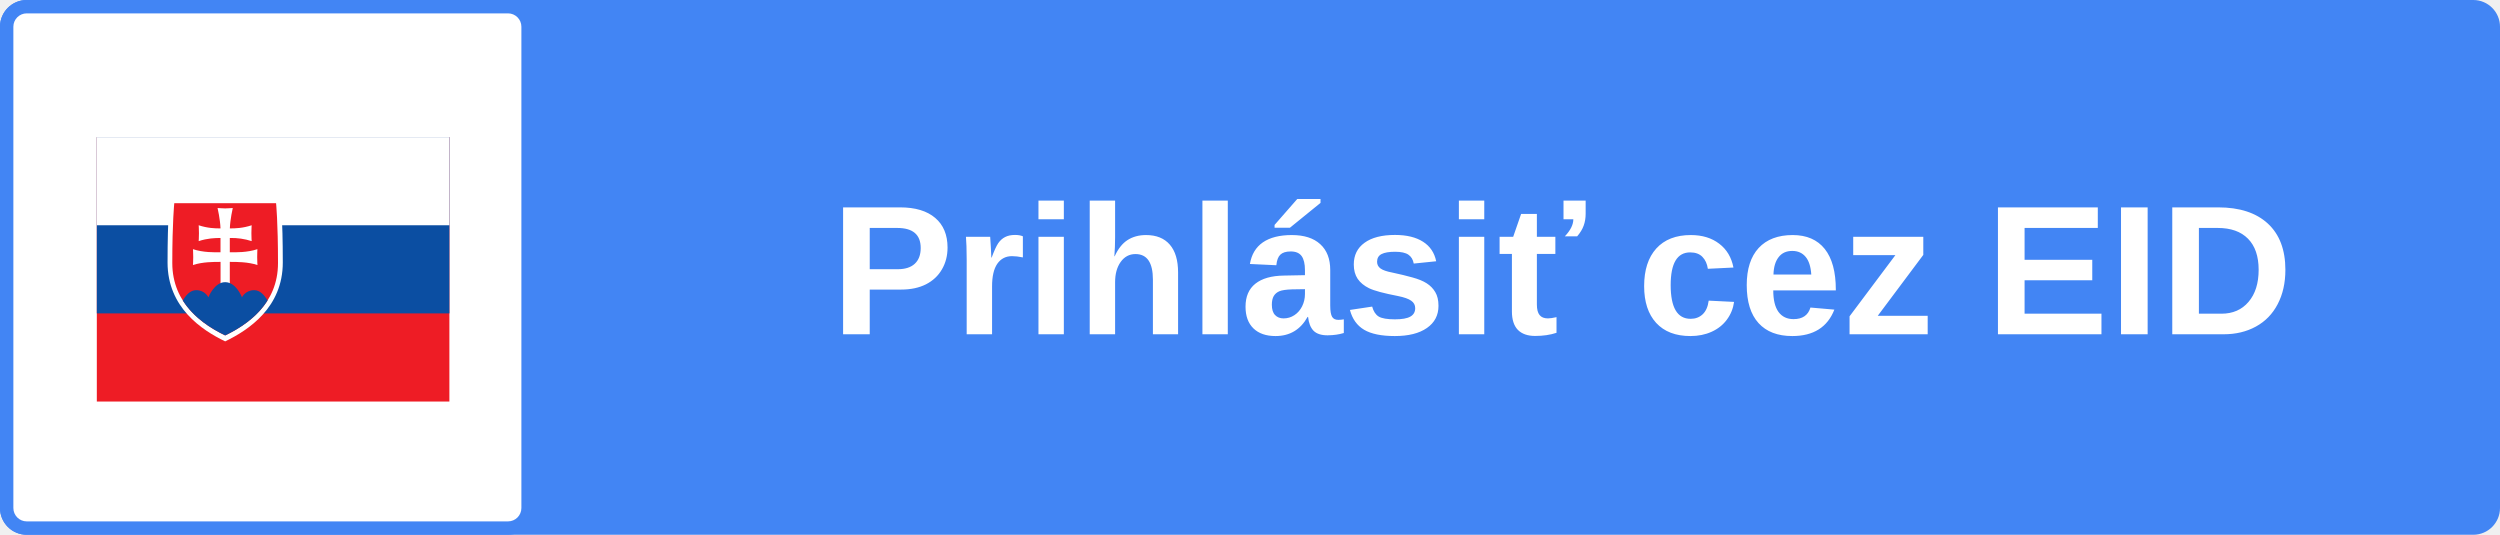
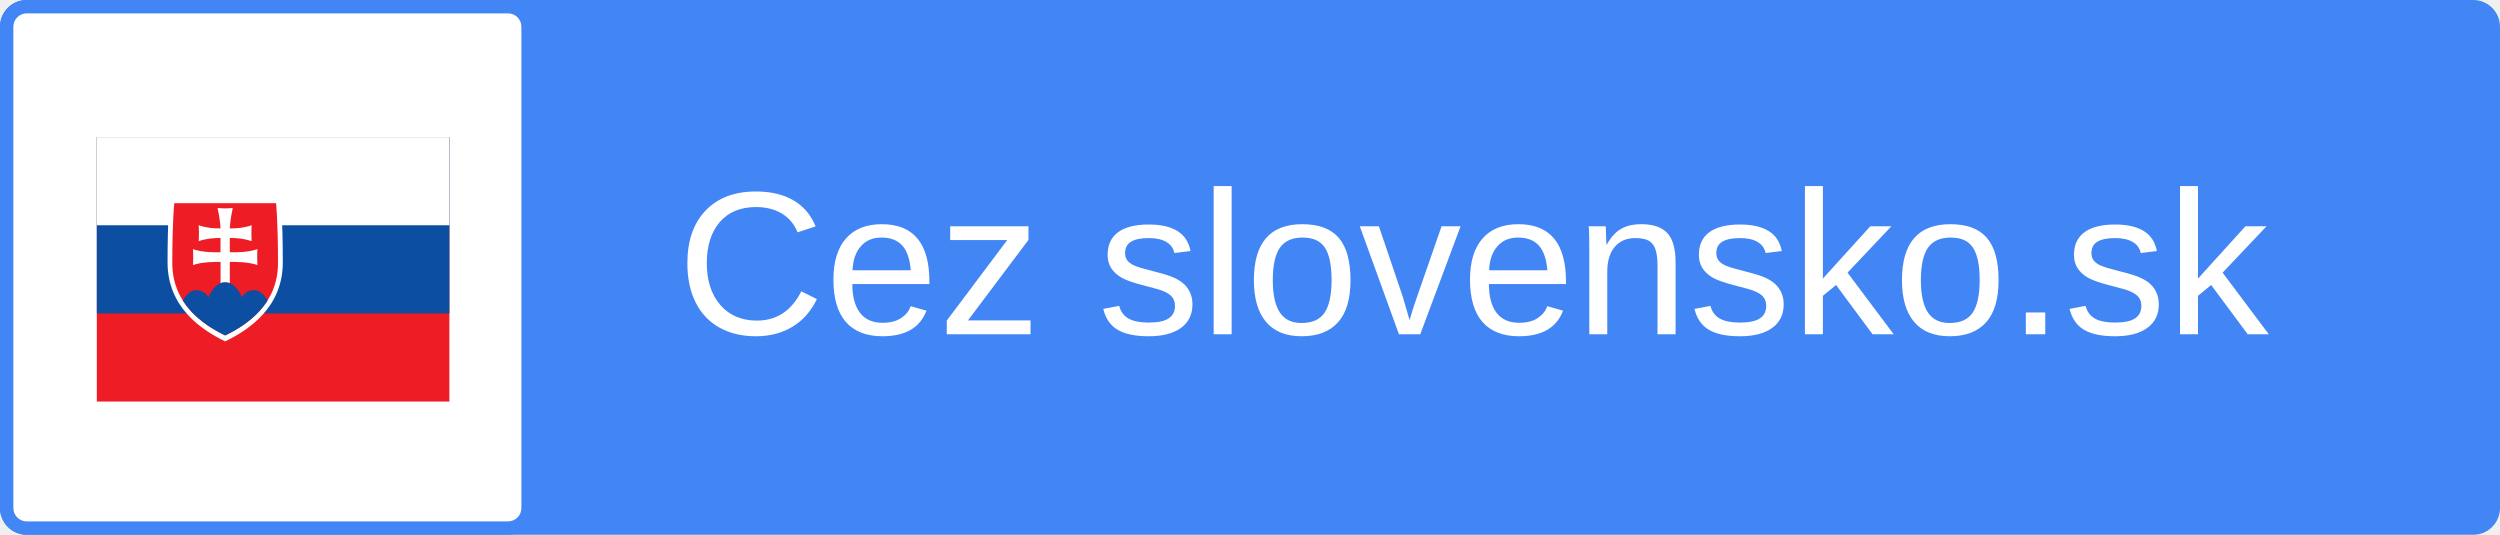
<svg xmlns="http://www.w3.org/2000/svg" viewBox="9.466 204.266 374 80">
  <rect class="a" width="374" height="80" rx="4" ry="4" style="fill: rgb(66, 133, 244);" x="9.466" y="204.266" />
  <rect class="a" width="80" height="80" rx="4" ry="4" style="fill: rgb(66, 133, 244);" x="9.466" y="204.266" />
  <rect class="b" x="11.466" y="206.266" width="76" height="76" rx="2" ry="2" style="fill: rgb(255, 255, 255);" />
  <rect class="c" x="11.466" y="206.266" width="76" height="76" rx="2" ry="2" style="fill: none;" />
  <rect class="c" x="11.466" y="206.266" width="76" height="76" rx="2" ry="2" style="fill: none;" />
  <rect class="c" x="11.466" y="206.266" width="76" height="76" rx="2" ry="2" style="fill: none;" />
  <path class="c" d="M 31.466 226.266 L 67.466 226.266 L 67.466 262.266 L 31.466 262.266 L 31.466 226.266 Z" style="fill: none;" />
  <g transform="matrix(0.920704, 0, 0, 0.920704, -44.92083, -47.41484)" style="">
    <path fill="#ee1c25" d="M 74.803 295.637 L 132.089 295.637 L 132.089 338.601 L 74.803 338.601 L 74.803 295.637 Z" style="" />
    <path fill="#0b4ea2" d="M 74.803 295.637 L 132.089 295.637 L 132.089 324.279 L 74.803 324.279 L 74.803 295.637 Z" style="" />
    <path fill="#fff" d="M 74.803 295.637 L 132.089 295.637 L 132.089 309.958 L 74.803 309.958 L 74.803 295.637 Z" style="" />
    <path fill="#fff" d="M 95.658 328.826 C 91.81 326.973 86.296 323.286 86.296 316.009 C 86.296 308.723 86.654 305.411 86.654 305.411 L 104.672 305.411 C 104.672 305.411 105.021 308.723 105.021 316.009 C 105.021 323.295 99.507 326.965 95.658 328.826 Z" style="" />
    <path fill="#ee1c25" d="M 95.658 327.859 C 92.123 326.159 87.066 322.776 87.066 316.098 C 87.066 309.421 87.388 306.378 87.388 306.378 L 103.929 306.378 C 103.929 306.378 104.242 309.421 104.242 316.098 C 104.251 322.784 99.194 326.159 95.658 327.859 Z" style="" />
    <path fill="#fff" d="M 96.41 314.344 C 97.368 314.362 99.239 314.397 100.895 313.843 C 100.895 313.843 100.859 314.442 100.859 315.132 C 100.859 315.821 100.904 316.421 100.904 316.421 C 99.382 315.911 97.493 315.902 96.41 315.911 L 96.41 319.598 L 94.907 319.598 L 94.907 315.911 C 93.833 315.902 91.944 315.911 90.423 316.421 C 90.423 316.421 90.467 315.821 90.467 315.132 C 90.467 314.433 90.423 313.843 90.423 313.843 C 92.078 314.397 93.949 314.362 94.898 314.344 L 94.898 312.026 C 94.029 312.026 92.776 312.062 91.353 312.536 C 91.353 312.536 91.398 311.945 91.398 311.247 C 91.398 310.558 91.353 309.958 91.353 309.958 C 92.776 310.433 94.029 310.477 94.898 310.468 C 94.853 309 94.423 307.157 94.423 307.157 C 94.423 307.157 95.309 307.219 95.658 307.219 C 96.016 307.219 96.893 307.157 96.893 307.157 C 96.893 307.157 96.464 309 96.419 310.468 C 97.287 310.477 98.541 310.433 99.964 309.958 C 99.964 309.958 99.919 310.558 99.919 311.247 C 99.919 311.945 99.964 312.536 99.964 312.536 C 98.816 312.166 97.615 311.994 96.41 312.026 L 96.41 314.353 L 96.41 314.344 Z" style="" />
    <path fill="#0b4ea2" d="M 95.658 319.204 C 93.877 319.204 92.929 321.666 92.929 321.666 C 92.929 321.666 92.391 320.502 90.942 320.502 C 89.957 320.502 89.241 321.371 88.776 322.185 C 90.565 325.022 93.421 326.777 95.658 327.859 C 97.896 326.786 100.76 325.022 102.542 322.185 C 102.076 321.379 101.36 320.502 100.375 320.502 C 98.926 320.502 98.389 321.666 98.389 321.666 C 98.389 321.666 97.449 319.204 95.658 319.204 Z" style="" />
  </g>
-   <text style="fill: rgb(255, 255, 255); font-family: Arial, sans-serif; font-size: 27.6px; font-weight: 700; white-space: pre;" x="133.75" y="254.274">Prihlásiť cez EID</text>
+   <text style="fill: rgb(255, 255, 255); font-family: Arial, sans-serif; font-size: 30.6px; font-weight: 400; white-space: pre;" x="110.75" y="254.274">Cez slovensko.sk</text>
</svg>
